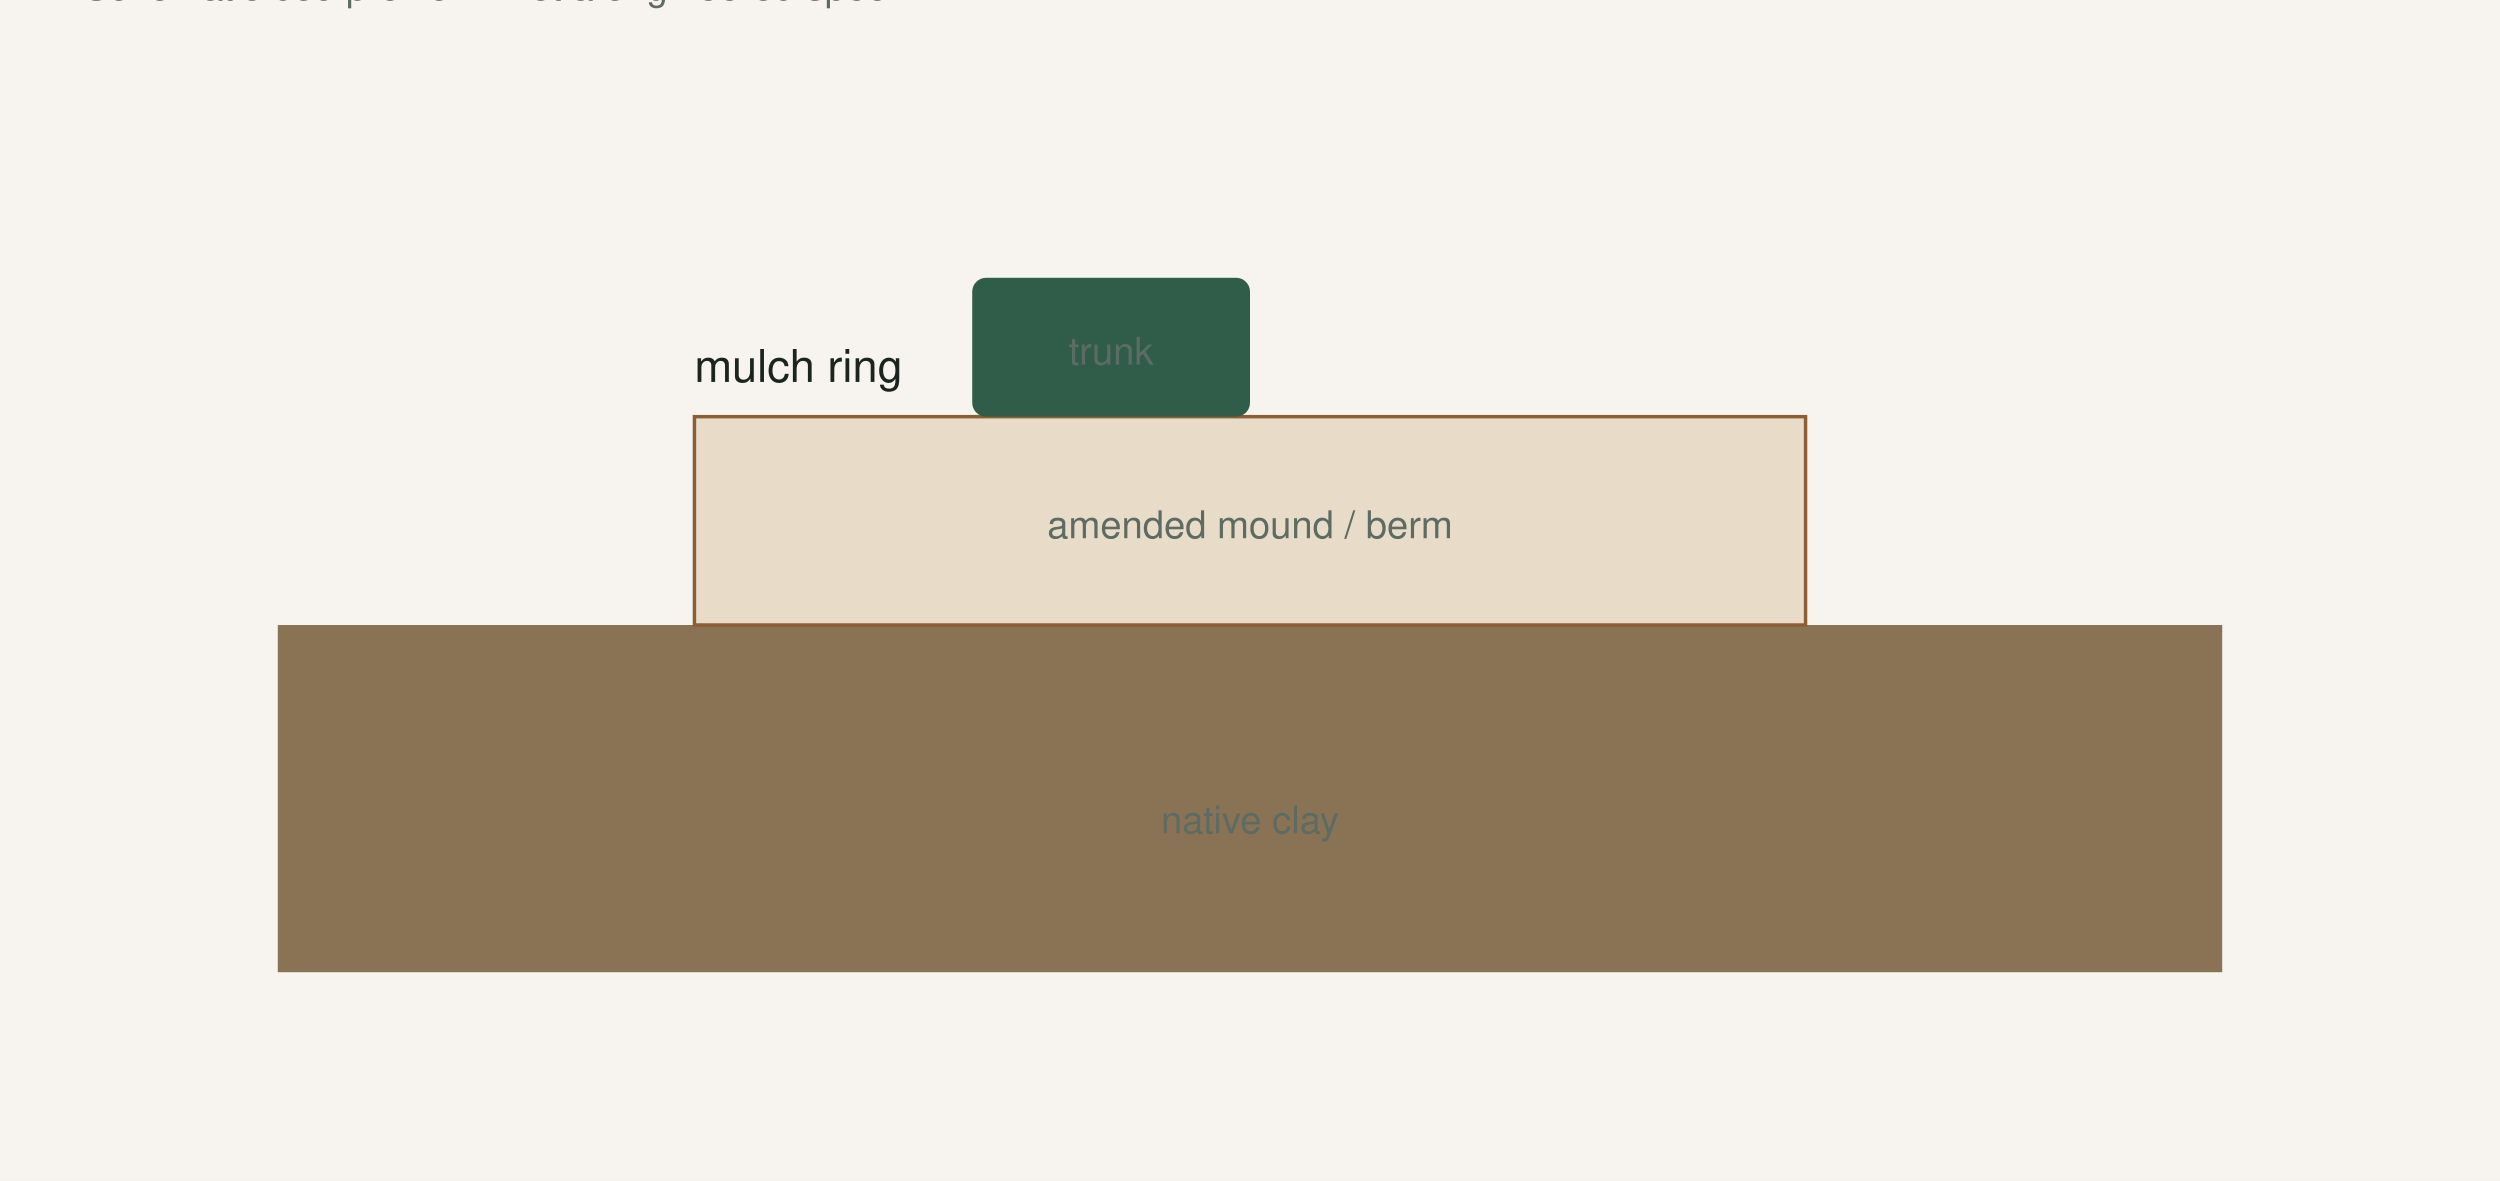
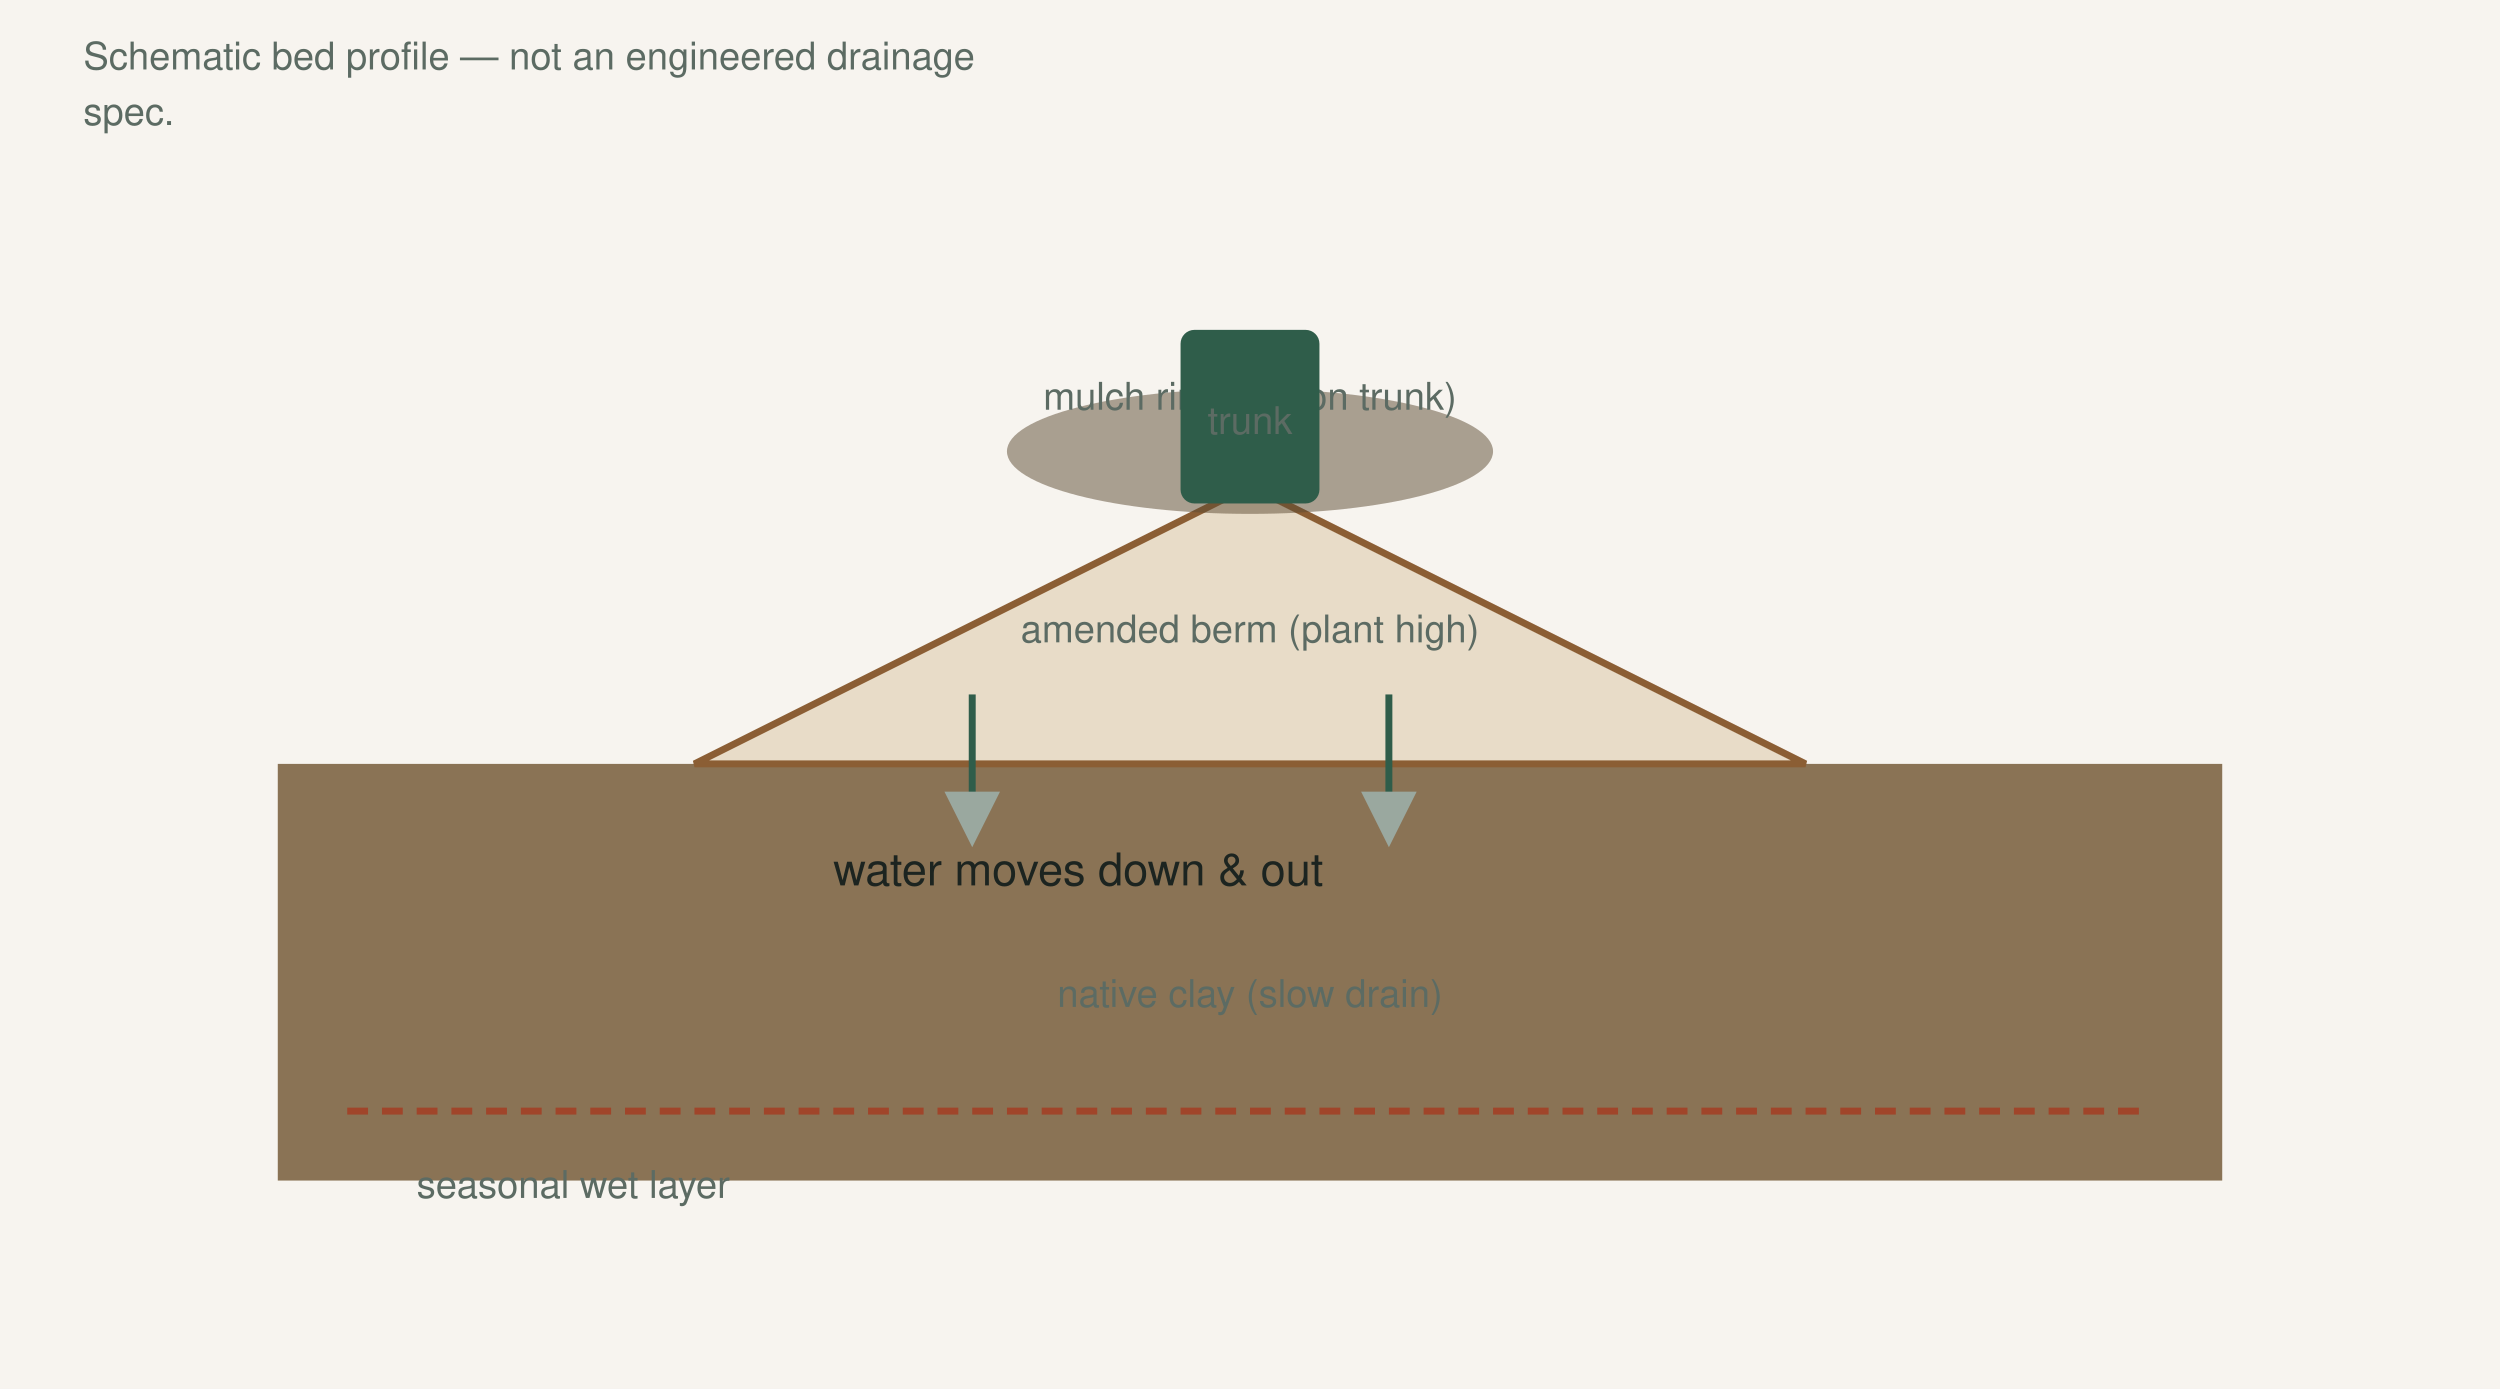
- <svg xmlns="http://www.w3.org/2000/svg" width="720" height="340" viewBox="0 0 720 340" role="img" aria-labelledby="title desc">
+ <svg xmlns="http://www.w3.org/2000/svg" width="720" height="400" viewBox="0 0 720 400" role="img" aria-labelledby="title desc">
  <rect width="100%" height="100%" fill="#f7f4ef" />
  <style>text { font-family: system-ui, 'Segoe UI', Helvetica, Arial, sans-serif; fill: #1c2420; } .label { font-size: 13px; } .small { font-size: 11px; fill: #5c6b63; } .mono { font-family: ui-monospace, Consolas, monospace; font-size: 12px; }</style>
  <text class="small">
-     <tspan x="24" dy="0">Schematic bed profile — not a engineered spec.</tspan>
+     <tspan x="24" y="20">Schematic bed profile — not an engineered drainage</tspan>
+     <tspan x="24" dy="16">spec.</tspan>
  </text>
-   <rect x="80" y="180" width="560" height="100" fill="#8a7355" />
-   <text class="small" x="360" y="240" text-anchor="middle" fill="#ffffff">native clay</text>
-   <rect x="200" y="120" width="320" height="60" fill="#e8dcc8" stroke="#8b5e34" />
-   <text class="small" x="360" y="155" text-anchor="middle">amended mound / berm</text>
-   <rect x="280" y="80" width="80" height="40" fill="#2f5d4a" rx="4" />
-   <text fill="#ffffff" class="small" x="320" y="105" text-anchor="middle">trunk</text>
-   <text class="label" x="200" y="110">mulch ring</text>
+   <rect x="80" y="220" width="560" height="120" fill="#8a7355" />
+   <text class="small" x="360" y="290" text-anchor="middle" fill="#ffffff">native clay (slow drain)</text>
+   <line x1="100" y1="320" x2="620" y2="320" stroke="#a0452a" stroke-width="2" stroke-dasharray="6 4" />
+   <text class="small" x="120" y="345">seasonal wet layer</text>
+   <path d="M 200 220 L 360 140 L 520 220 Z" fill="#e8dcc8" stroke="#8b5e34" stroke-width="2" />
+   <text class="small" x="360" y="185" text-anchor="middle">amended berm (plant high)</text>
+   <ellipse cx="360" cy="130" rx="70" ry="18" fill="#5c4a32" opacity="0.5" />
+   <text class="small" x="360" y="118" text-anchor="middle" fill="#ffffff">mulch ring (not on trunk)</text>
+   <rect x="340" y="95" width="40" height="50" fill="#2f5d4a" rx="4" />
+   <text fill="#ffffff" class="small" x="360" y="125" text-anchor="middle">trunk</text>
+   <defs>
+     <marker id="arrowhead" markerWidth="8" markerHeight="8" refX="6" refY="4" orient="auto">
+       <polygon points="0 0, 8 4, 0 8" fill="#9aa89f" />
+     </marker>
+   </defs>
+   <line x1="280" y1="200" x2="280" y2="240" stroke="#2f5d4a" stroke-width="2" marker-end="url(#arrowhead)" />
+   <line x1="400" y1="200" x2="400" y2="240" stroke="#2f5d4a" stroke-width="2" marker-end="url(#arrowhead)" />
+   <text class="label" x="240" y="255">water moves down &amp; out</text>
</svg>
